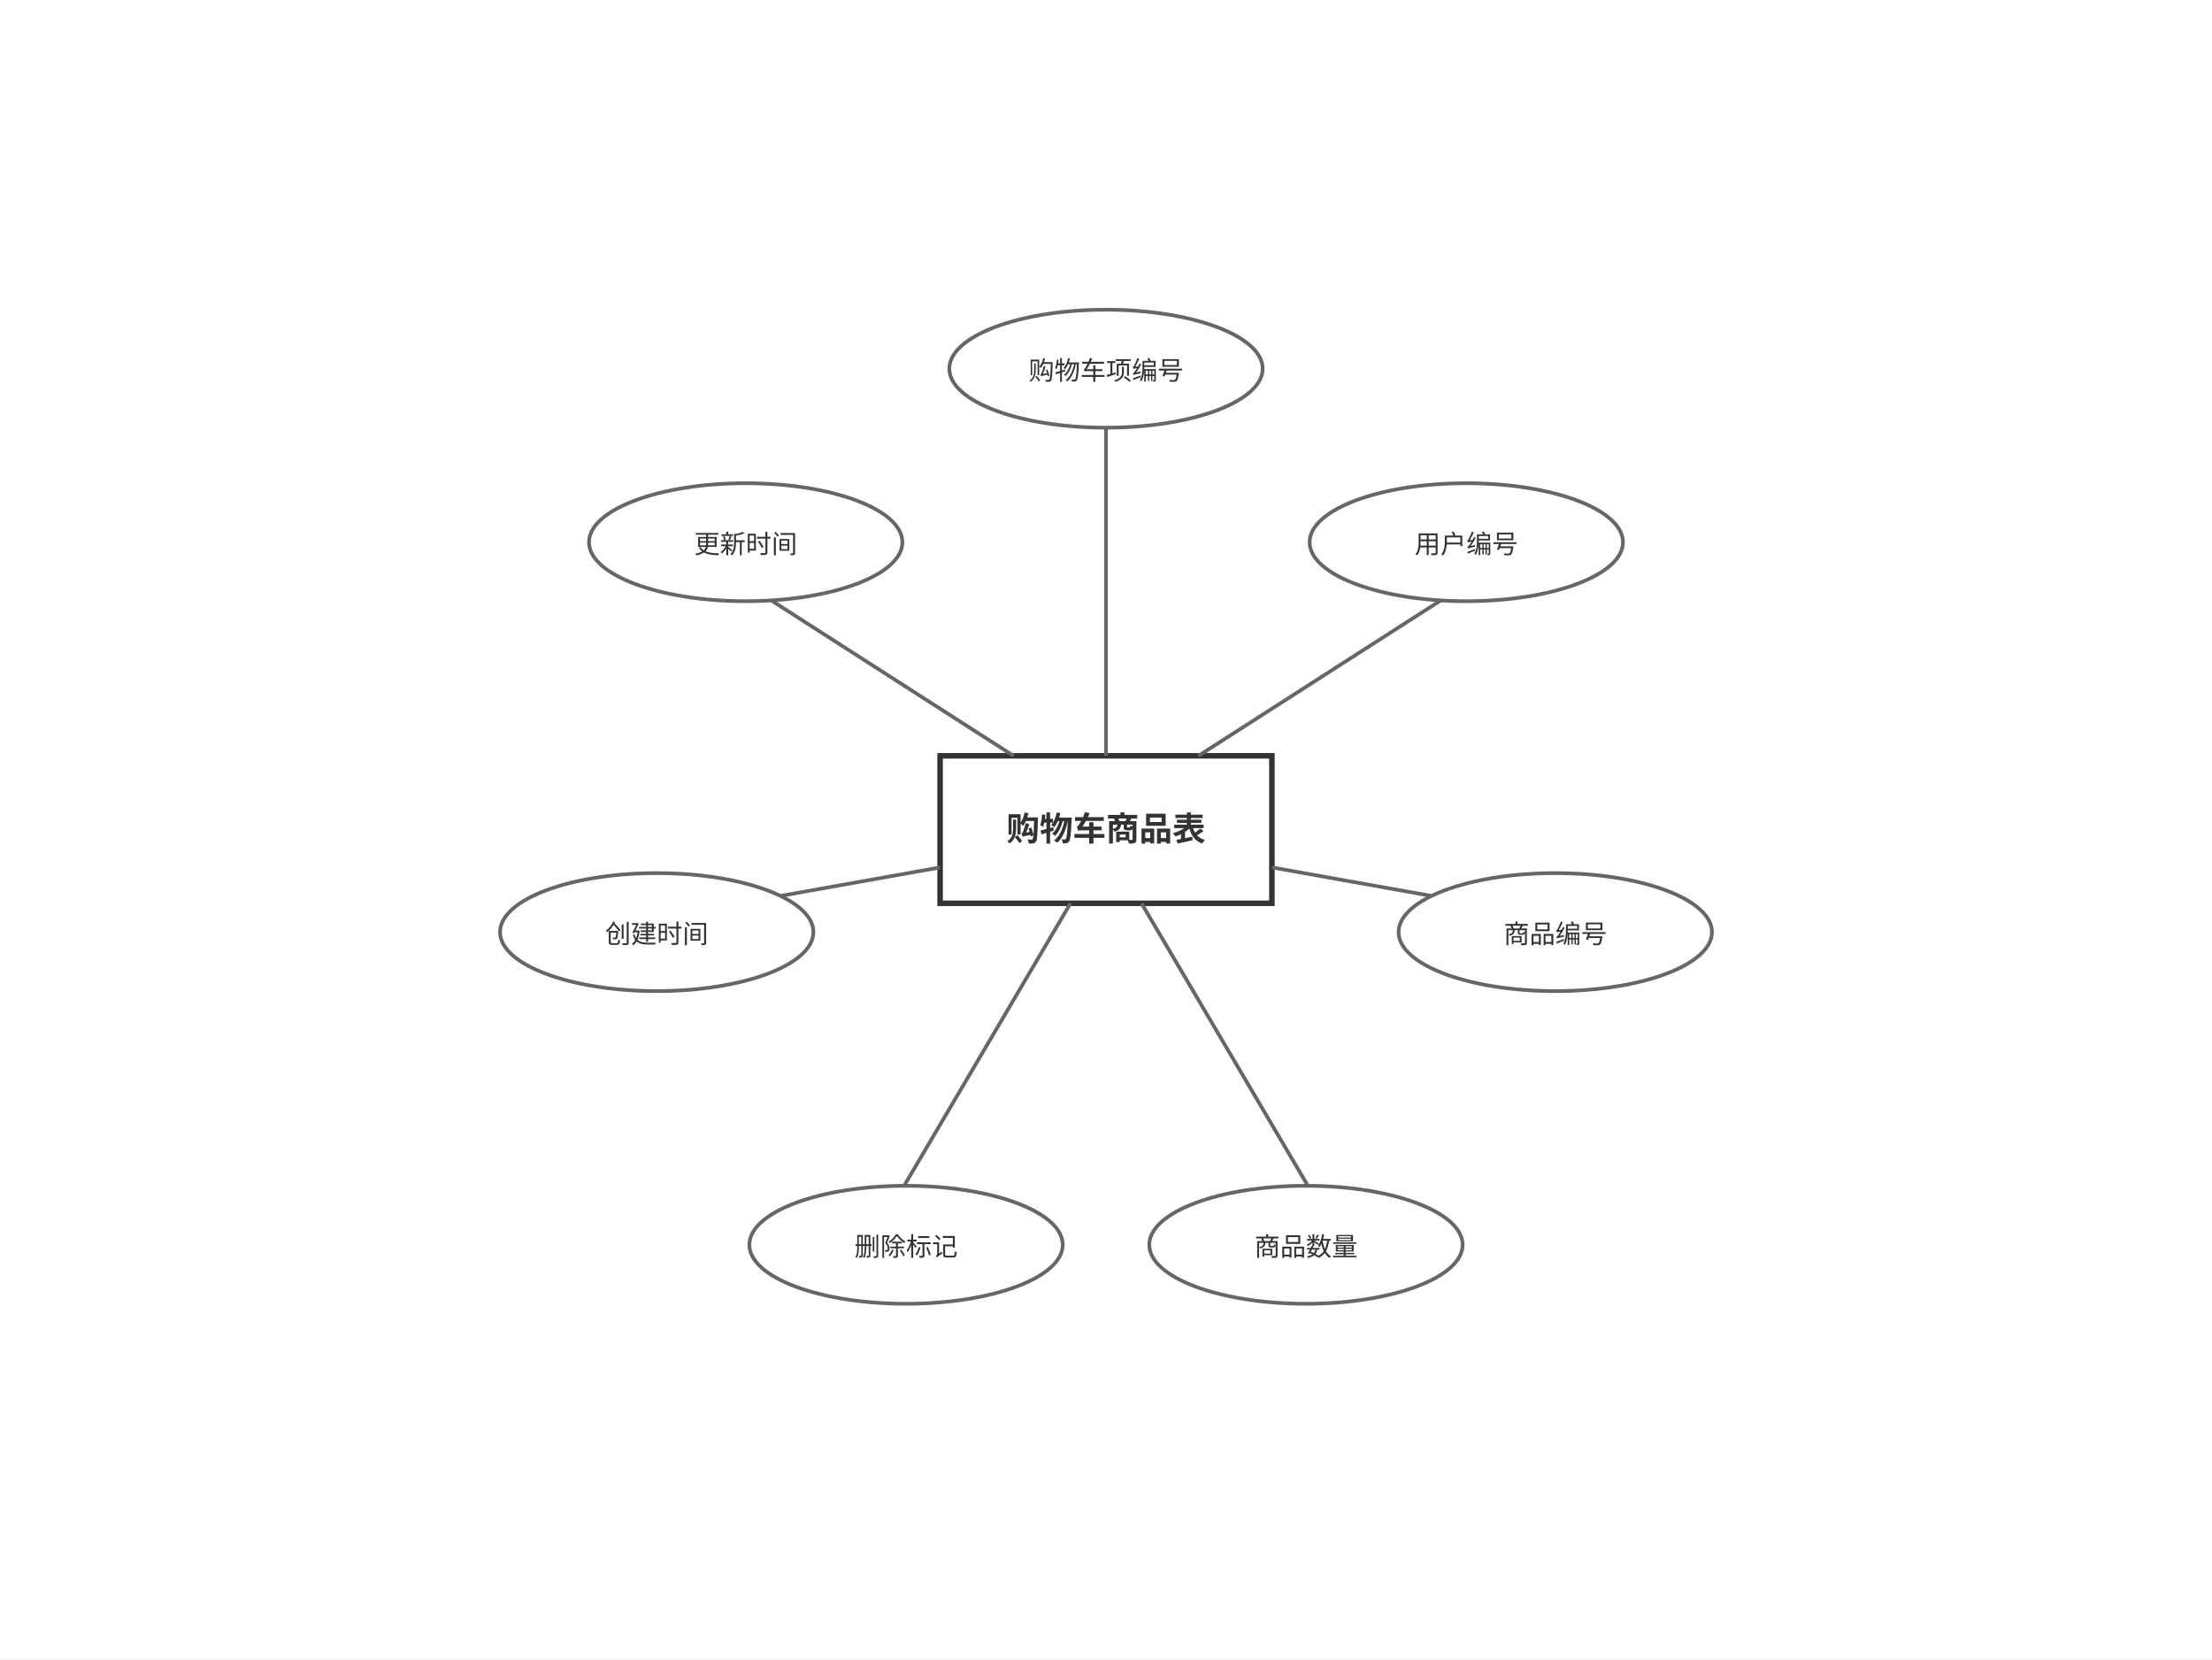
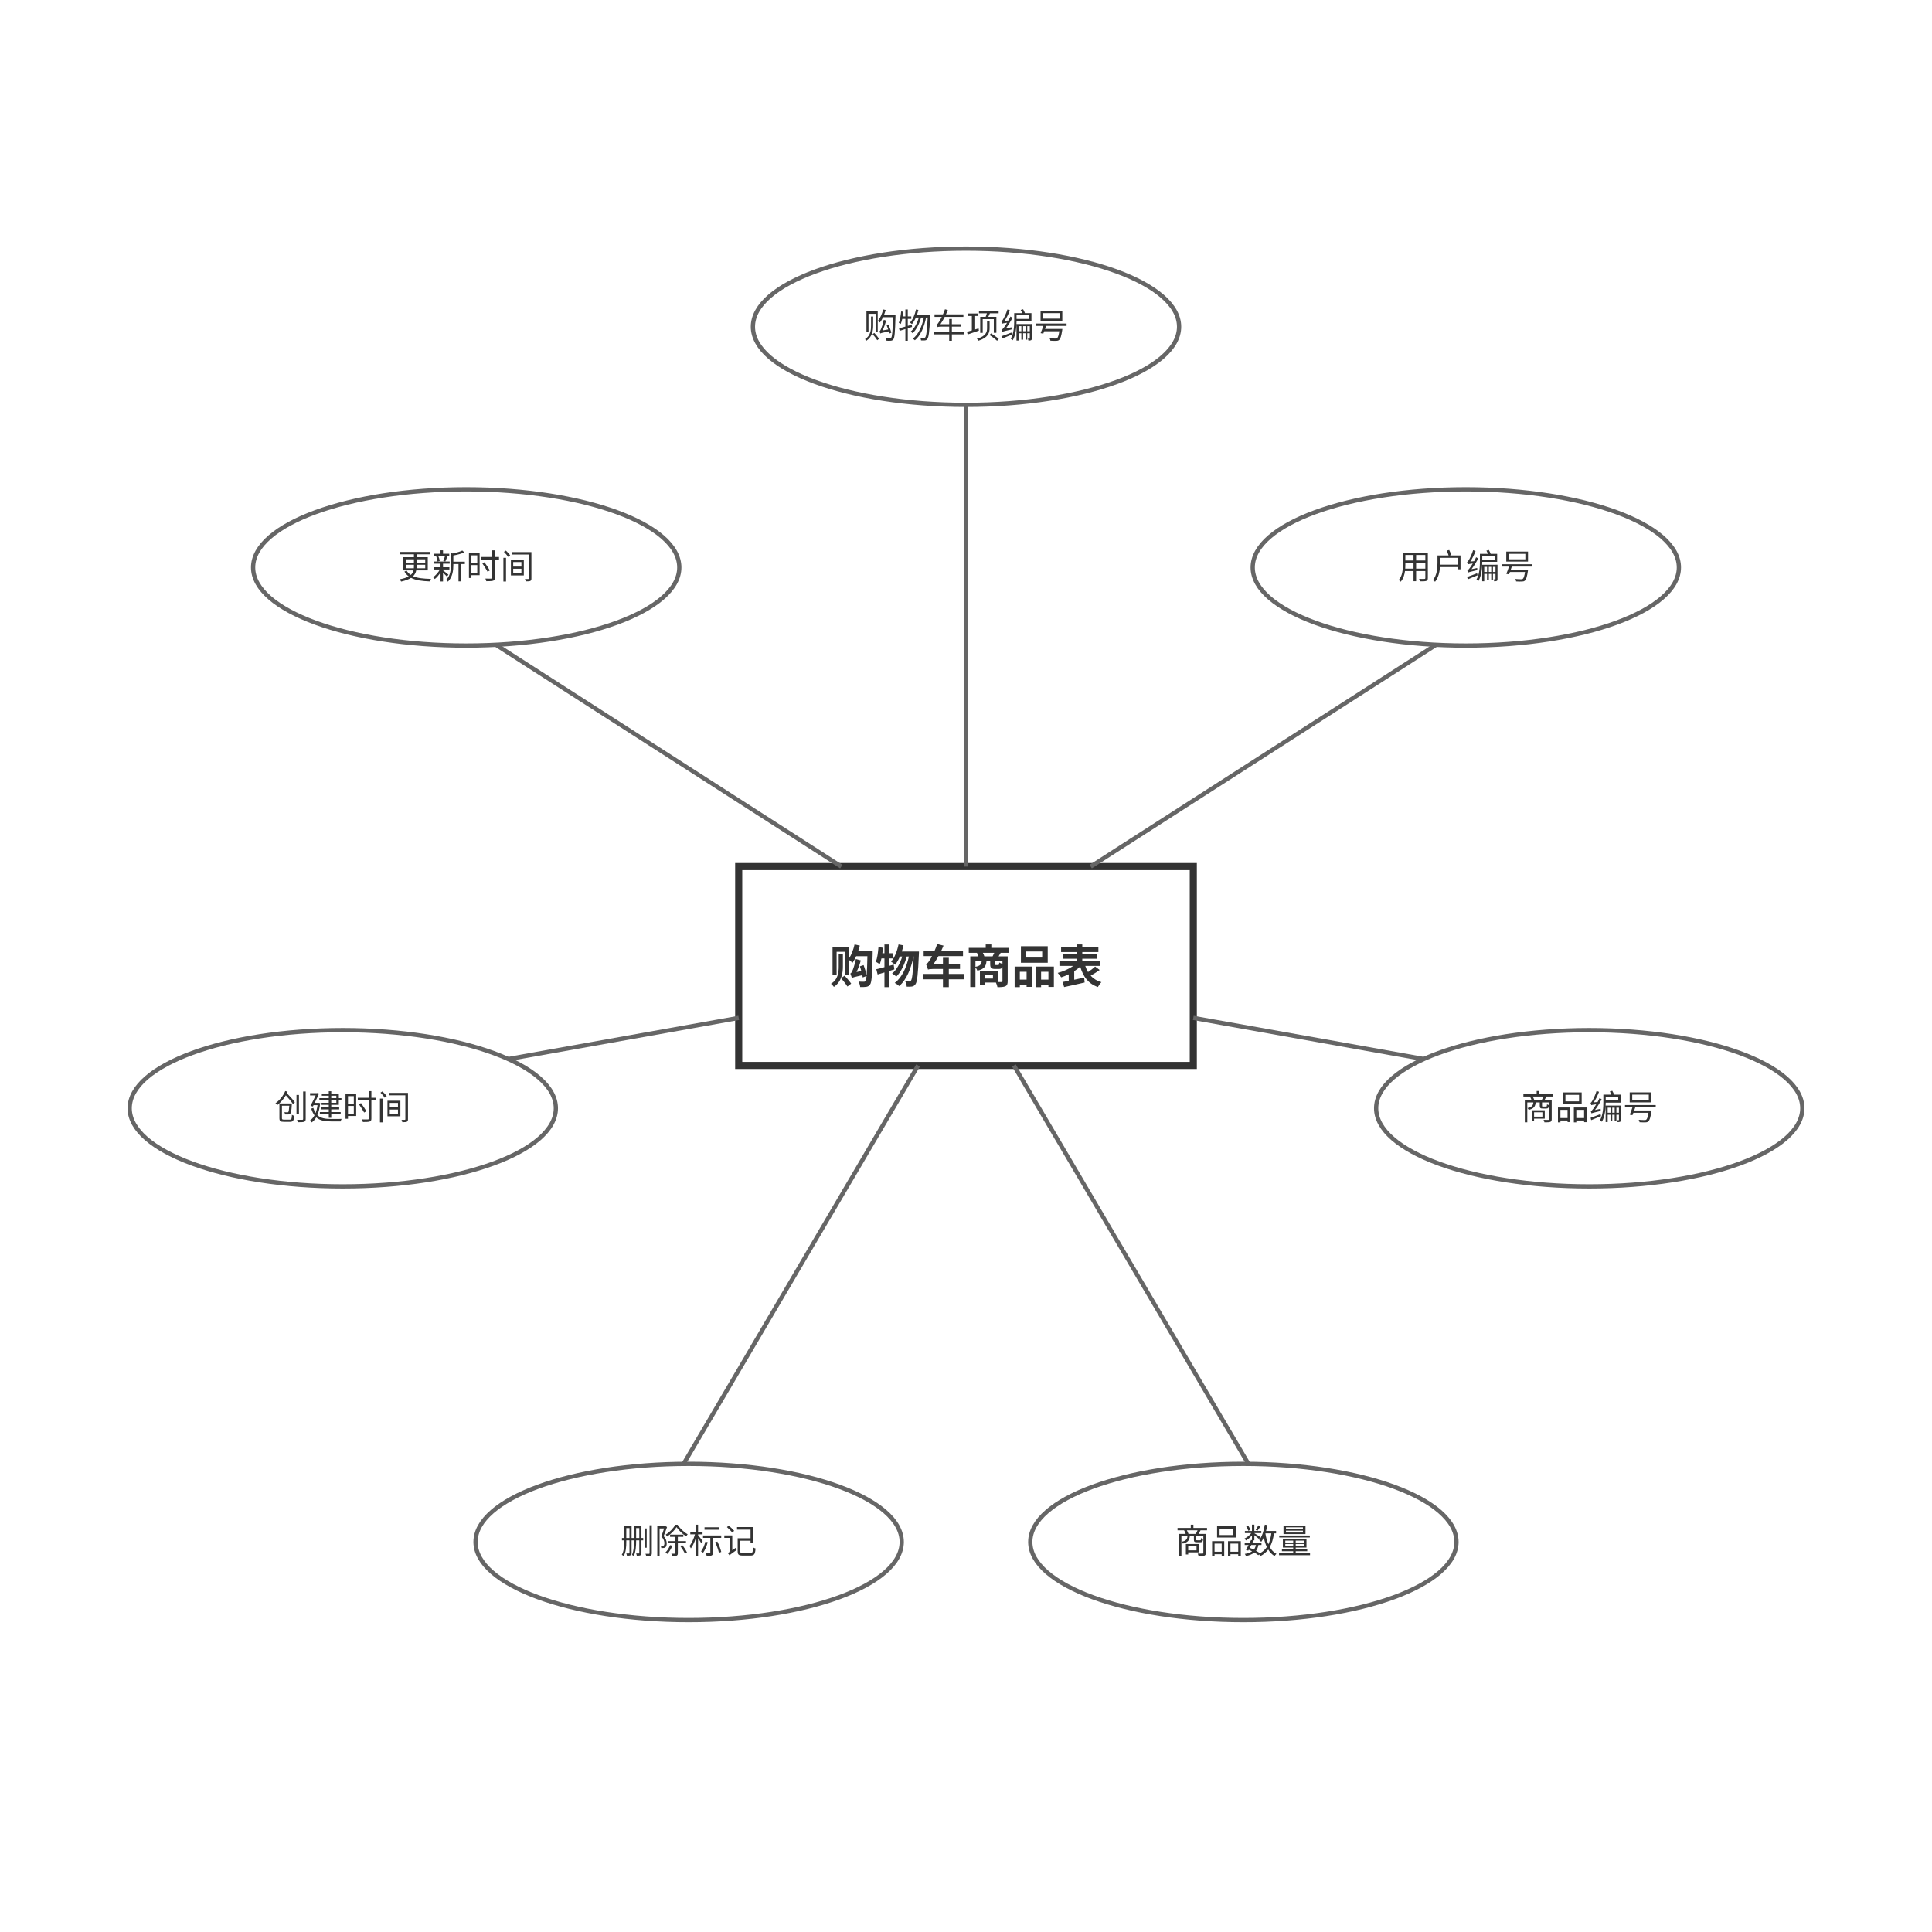
- <svg xmlns="http://www.w3.org/2000/svg" width="1200" height="900" viewBox="0 0 1200 900">
-   <rect width="1200" height="900" fill="#ffffff" />
-   <rect x="510.0" y="410.0" width="180" height="80" fill="#fff" stroke="#333" stroke-width="3" />
-   <text x="600.0" y="456.0" text-anchor="middle" font-family="Microsoft YaHei, SimHei, Arial" font-size="18" font-weight="bold" fill="#333">购物车商品表</text>
-   <line x1="600.0" y1="410.0" x2="600.0" y2="168.0" stroke="#666" stroke-width="2" />
-   <ellipse cx="600.0" cy="200.0" rx="85" ry="32" fill="#fff" stroke="#666" stroke-width="2" />
-   <text x="600.0" y="206.0" text-anchor="middle" font-family="Microsoft YaHei, SimHei, Arial" font-size="14" fill="#333">购物车项编号</text>
-   <line x1="650.158" y1="410.0" x2="861.914" y2="274.176" stroke="#666" stroke-width="2" />
-   <ellipse cx="795.458" cy="294.128" rx="85" ry="32" fill="#fff" stroke="#666" stroke-width="2" />
-   <text x="795.458" y="300.128" text-anchor="middle" font-family="Microsoft YaHei, SimHei, Arial" font-size="14" fill="#333">用户编号</text>
-   <line x1="690.0" y1="470.542" x2="926.601" y2="512.751" stroke="#666" stroke-width="2" />
-   <ellipse cx="843.732" cy="505.63" rx="85" ry="32" fill="#fff" stroke="#666" stroke-width="2" />
-   <text x="843.732" y="511.63" text-anchor="middle" font-family="Microsoft YaHei, SimHei, Arial" font-size="14" fill="#333">商品编号</text>
-   <line x1="619.263" y1="490.0" x2="745.351" y2="704.073" stroke="#666" stroke-width="2" />
-   <ellipse cx="708.471" cy="675.242" rx="85" ry="32" fill="#fff" stroke="#666" stroke-width="2" />
-   <text x="708.471" y="681.242" text-anchor="middle" font-family="Microsoft YaHei, SimHei, Arial" font-size="14" fill="#333">商品数量</text>
-   <line x1="580.737" y1="490.0" x2="454.649" y2="704.073" stroke="#666" stroke-width="2" />
-   <ellipse cx="491.529" cy="675.242" rx="85" ry="32" fill="#fff" stroke="#666" stroke-width="2" />
-   <text x="491.529" y="681.242" text-anchor="middle" font-family="Microsoft YaHei, SimHei, Arial" font-size="14" fill="#333">删除标记</text>
-   <line x1="510.0" y1="470.542" x2="273.399" y2="512.751" stroke="#666" stroke-width="2" />
-   <ellipse cx="356.268" cy="505.63" rx="85" ry="32" fill="#fff" stroke="#666" stroke-width="2" />
-   <text x="356.268" y="511.63" text-anchor="middle" font-family="Microsoft YaHei, SimHei, Arial" font-size="14" fill="#333">创建时间</text>
-   <line x1="549.842" y1="410.0" x2="338.086" y2="274.176" stroke="#666" stroke-width="2" />
-   <ellipse cx="404.542" cy="294.128" rx="85" ry="32" fill="#fff" stroke="#666" stroke-width="2" />
-   <text x="404.542" y="300.128" text-anchor="middle" font-family="Microsoft YaHei, SimHei, Arial" font-size="14" fill="#333">更新时间</text>
+ <svg xmlns="http://www.w3.org/2000/svg" width="1360" height="1360" viewBox="0 0 1360 1360">
+   <rect width="1360" height="1360" fill="#ffffff" />
+   <rect x="520.0" y="610.0" width="320" height="140" fill="#fff" stroke="#333" stroke-width="5" />
+   <text x="680.0" y="692.0" text-anchor="middle" font-family="Microsoft YaHei, SimHei, Arial" font-size="32" font-weight="bold" fill="#333">购物车商品表</text>
+   <line x1="680.0" y1="610.0" x2="680.0" y2="175.0" stroke="#666" stroke-width="3" />
+   <ellipse cx="680.0" cy="230.0" rx="150" ry="55" fill="#fff" stroke="#666" stroke-width="3" />
+   <text x="680.0" y="238.0" text-anchor="middle" font-family="Microsoft YaHei, SimHei, Arial" font-size="24" fill="#333">购物车项编号</text>
+   <line x1="767.777" y1="610.0" x2="1149.099" y2="365.138" stroke="#666" stroke-width="3" />
+   <ellipse cx="1031.824" cy="399.43" rx="150" ry="55" fill="#fff" stroke="#666" stroke-width="3" />
+   <text x="1031.824" y="407.43" text-anchor="middle" font-family="Microsoft YaHei, SimHei, Arial" font-size="24" fill="#333">用户编号</text>
+   <line x1="840.0" y1="716.519" x2="1264.957" y2="792.373" stroke="#666" stroke-width="3" />
+   <ellipse cx="1118.718" cy="780.134" rx="150" ry="55" fill="#fff" stroke="#666" stroke-width="3" />
+   <text x="1118.718" y="788.134" text-anchor="middle" font-family="Microsoft YaHei, SimHei, Arial" font-size="24" fill="#333">商品编号</text>
+   <line x1="713.71" y1="750.0" x2="940.33" y2="1134.989" stroke="#666" stroke-width="3" />
+   <ellipse cx="875.248" cy="1085.436" rx="150" ry="55" fill="#fff" stroke="#666" stroke-width="3" />
+   <text x="875.248" y="1093.436" text-anchor="middle" font-family="Microsoft YaHei, SimHei, Arial" font-size="24" fill="#333">商品数量</text>
+   <line x1="646.29" y1="750.0" x2="419.67" y2="1134.989" stroke="#666" stroke-width="3" />
+   <ellipse cx="484.752" cy="1085.436" rx="150" ry="55" fill="#fff" stroke="#666" stroke-width="3" />
+   <text x="484.752" y="1093.436" text-anchor="middle" font-family="Microsoft YaHei, SimHei, Arial" font-size="24" fill="#333">删除标记</text>
+   <line x1="520.0" y1="716.519" x2="95.043" y2="792.373" stroke="#666" stroke-width="3" />
+   <ellipse cx="241.282" cy="780.134" rx="150" ry="55" fill="#fff" stroke="#666" stroke-width="3" />
+   <text x="241.282" y="788.134" text-anchor="middle" font-family="Microsoft YaHei, SimHei, Arial" font-size="24" fill="#333">创建时间</text>
+   <line x1="592.223" y1="610.0" x2="210.901" y2="365.138" stroke="#666" stroke-width="3" />
+   <ellipse cx="328.176" cy="399.43" rx="150" ry="55" fill="#fff" stroke="#666" stroke-width="3" />
+   <text x="328.176" y="407.43" text-anchor="middle" font-family="Microsoft YaHei, SimHei, Arial" font-size="24" fill="#333">更新时间</text>
</svg>
